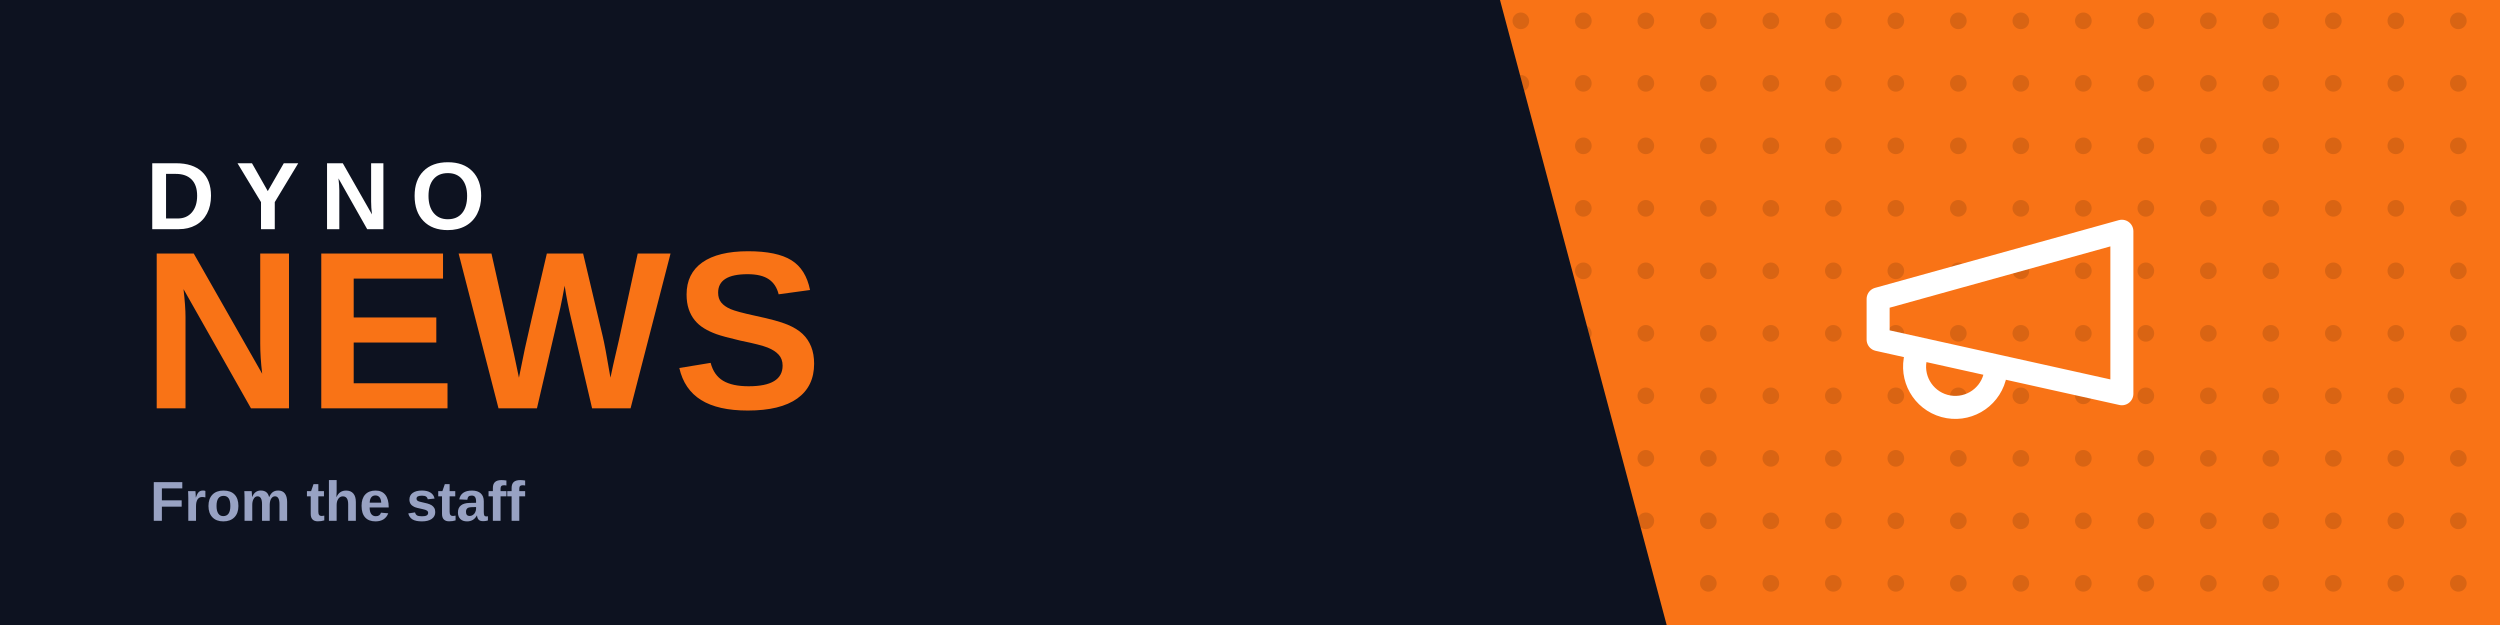
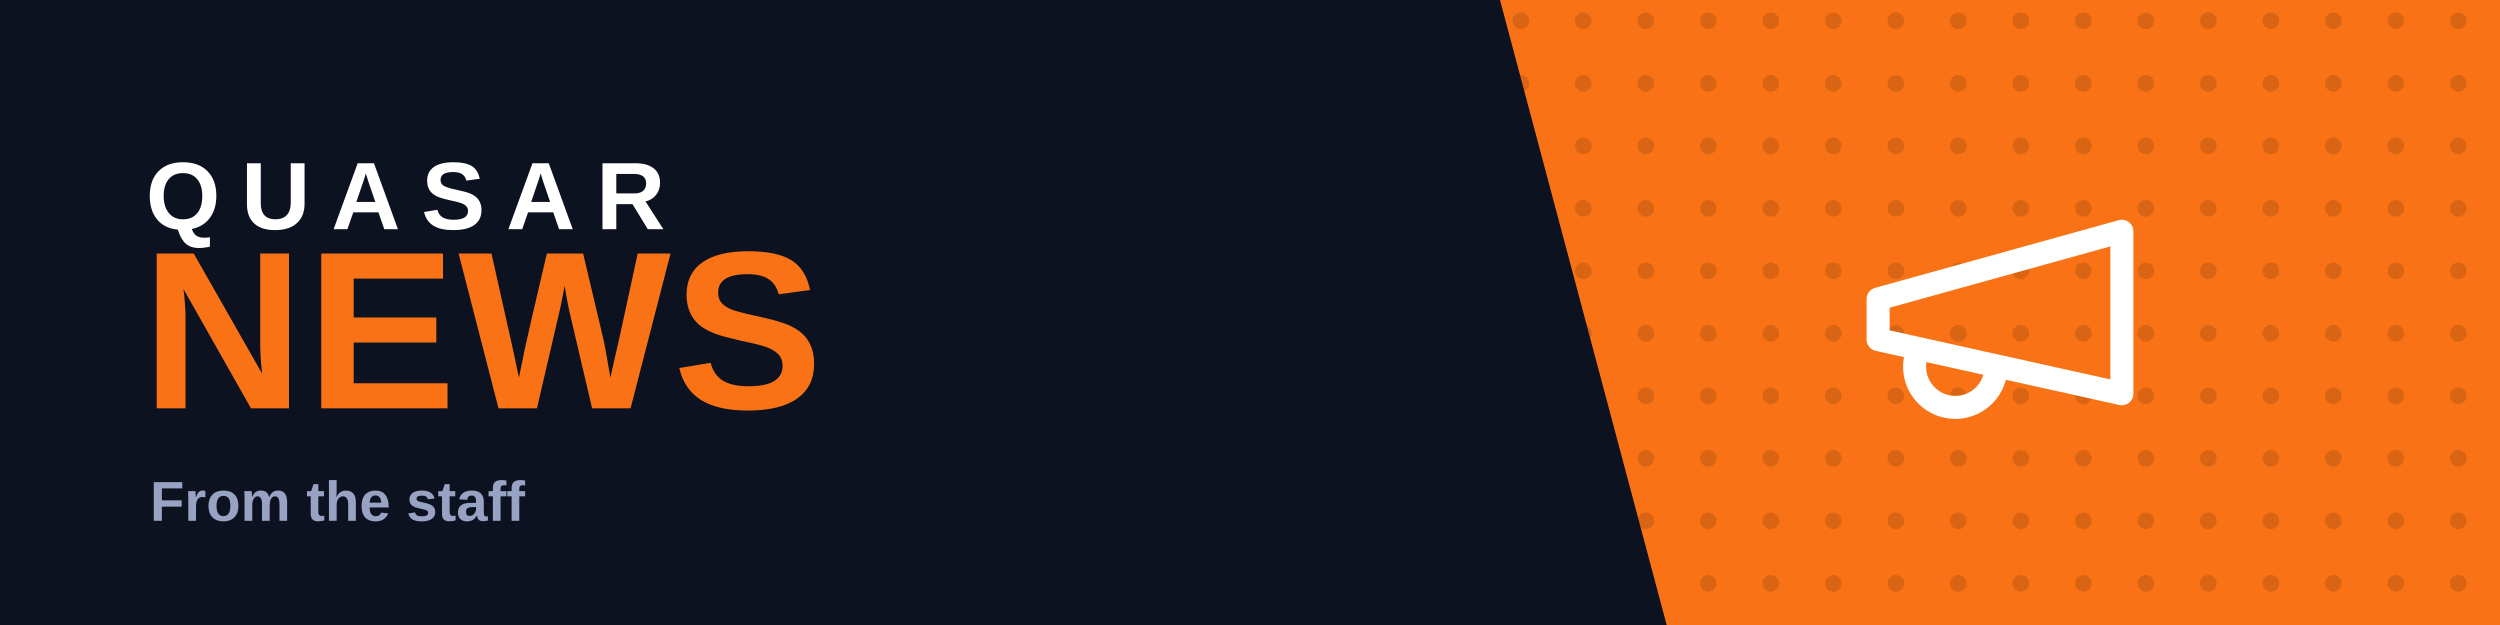
<svg xmlns="http://www.w3.org/2000/svg" width="1200" height="300" viewBox="0 0 1200 300">
  <defs>
    <clipPath id="slab">
      <path d="M720 0H1200V300H800Z" />
    </clipPath>
  </defs>
  <rect width="1200" height="300" fill="#0d1220" />
  <path d="M720 0H1200V300H800Z" fill="#f97316" />
  <g clip-path="url(#slab)">
    <g fill="#000" opacity=".13">
      <circle cx="700" cy="10" r="4" />
      <circle cx="700" cy="40" r="4" />
      <circle cx="700" cy="70" r="4" />
      <circle cx="700" cy="100" r="4" />
      <circle cx="700" cy="130" r="4" />
      <circle cx="700" cy="160" r="4" />
      <circle cx="700" cy="190" r="4" />
      <circle cx="700" cy="220" r="4" />
      <circle cx="700" cy="250" r="4" />
      <circle cx="700" cy="280" r="4" />
      <circle cx="730" cy="10" r="4" />
      <circle cx="730" cy="40" r="4" />
      <circle cx="730" cy="70" r="4" />
      <circle cx="730" cy="100" r="4" />
      <circle cx="730" cy="130" r="4" />
      <circle cx="730" cy="160" r="4" />
      <circle cx="730" cy="190" r="4" />
      <circle cx="730" cy="220" r="4" />
      <circle cx="730" cy="250" r="4" />
      <circle cx="730" cy="280" r="4" />
      <circle cx="760" cy="10" r="4" />
      <circle cx="760" cy="40" r="4" />
      <circle cx="760" cy="70" r="4" />
      <circle cx="760" cy="100" r="4" />
      <circle cx="760" cy="130" r="4" />
      <circle cx="760" cy="160" r="4" />
      <circle cx="760" cy="190" r="4" />
      <circle cx="760" cy="220" r="4" />
      <circle cx="760" cy="250" r="4" />
      <circle cx="760" cy="280" r="4" />
      <circle cx="790" cy="10" r="4" />
      <circle cx="790" cy="40" r="4" />
      <circle cx="790" cy="70" r="4" />
      <circle cx="790" cy="100" r="4" />
      <circle cx="790" cy="130" r="4" />
      <circle cx="790" cy="160" r="4" />
      <circle cx="790" cy="190" r="4" />
      <circle cx="790" cy="220" r="4" />
      <circle cx="790" cy="250" r="4" />
      <circle cx="790" cy="280" r="4" />
      <circle cx="820" cy="10" r="4" />
      <circle cx="820" cy="40" r="4" />
      <circle cx="820" cy="70" r="4" />
      <circle cx="820" cy="100" r="4" />
      <circle cx="820" cy="130" r="4" />
      <circle cx="820" cy="160" r="4" />
      <circle cx="820" cy="190" r="4" />
      <circle cx="820" cy="220" r="4" />
      <circle cx="820" cy="250" r="4" />
      <circle cx="820" cy="280" r="4" />
      <circle cx="850" cy="10" r="4" />
      <circle cx="850" cy="40" r="4" />
      <circle cx="850" cy="70" r="4" />
      <circle cx="850" cy="100" r="4" />
      <circle cx="850" cy="130" r="4" />
      <circle cx="850" cy="160" r="4" />
      <circle cx="850" cy="190" r="4" />
      <circle cx="850" cy="220" r="4" />
      <circle cx="850" cy="250" r="4" />
      <circle cx="850" cy="280" r="4" />
      <circle cx="880" cy="10" r="4" />
      <circle cx="880" cy="40" r="4" />
      <circle cx="880" cy="70" r="4" />
      <circle cx="880" cy="100" r="4" />
      <circle cx="880" cy="130" r="4" />
      <circle cx="880" cy="160" r="4" />
      <circle cx="880" cy="190" r="4" />
      <circle cx="880" cy="220" r="4" />
      <circle cx="880" cy="250" r="4" />
      <circle cx="880" cy="280" r="4" />
      <circle cx="910" cy="10" r="4" />
      <circle cx="910" cy="40" r="4" />
      <circle cx="910" cy="70" r="4" />
      <circle cx="910" cy="100" r="4" />
      <circle cx="910" cy="130" r="4" />
      <circle cx="910" cy="160" r="4" />
      <circle cx="910" cy="190" r="4" />
      <circle cx="910" cy="220" r="4" />
      <circle cx="910" cy="250" r="4" />
      <circle cx="910" cy="280" r="4" />
      <circle cx="940" cy="10" r="4" />
      <circle cx="940" cy="40" r="4" />
      <circle cx="940" cy="70" r="4" />
      <circle cx="940" cy="100" r="4" />
      <circle cx="940" cy="130" r="4" />
      <circle cx="940" cy="160" r="4" />
      <circle cx="940" cy="190" r="4" />
      <circle cx="940" cy="220" r="4" />
      <circle cx="940" cy="250" r="4" />
      <circle cx="940" cy="280" r="4" />
      <circle cx="970" cy="10" r="4" />
      <circle cx="970" cy="40" r="4" />
      <circle cx="970" cy="70" r="4" />
      <circle cx="970" cy="100" r="4" />
      <circle cx="970" cy="130" r="4" />
      <circle cx="970" cy="160" r="4" />
      <circle cx="970" cy="190" r="4" />
      <circle cx="970" cy="220" r="4" />
      <circle cx="970" cy="250" r="4" />
      <circle cx="970" cy="280" r="4" />
      <circle cx="1000" cy="10" r="4" />
      <circle cx="1000" cy="40" r="4" />
      <circle cx="1000" cy="70" r="4" />
      <circle cx="1000" cy="100" r="4" />
      <circle cx="1000" cy="130" r="4" />
      <circle cx="1000" cy="160" r="4" />
      <circle cx="1000" cy="190" r="4" />
      <circle cx="1000" cy="220" r="4" />
      <circle cx="1000" cy="250" r="4" />
      <circle cx="1000" cy="280" r="4" />
      <circle cx="1030" cy="10" r="4" />
      <circle cx="1030" cy="40" r="4" />
      <circle cx="1030" cy="70" r="4" />
      <circle cx="1030" cy="100" r="4" />
      <circle cx="1030" cy="130" r="4" />
      <circle cx="1030" cy="160" r="4" />
      <circle cx="1030" cy="190" r="4" />
      <circle cx="1030" cy="220" r="4" />
      <circle cx="1030" cy="250" r="4" />
      <circle cx="1030" cy="280" r="4" />
      <circle cx="1060" cy="10" r="4" />
      <circle cx="1060" cy="40" r="4" />
      <circle cx="1060" cy="70" r="4" />
      <circle cx="1060" cy="100" r="4" />
      <circle cx="1060" cy="130" r="4" />
      <circle cx="1060" cy="160" r="4" />
      <circle cx="1060" cy="190" r="4" />
      <circle cx="1060" cy="220" r="4" />
      <circle cx="1060" cy="250" r="4" />
      <circle cx="1060" cy="280" r="4" />
      <circle cx="1090" cy="10" r="4" />
      <circle cx="1090" cy="40" r="4" />
      <circle cx="1090" cy="70" r="4" />
      <circle cx="1090" cy="100" r="4" />
      <circle cx="1090" cy="130" r="4" />
      <circle cx="1090" cy="160" r="4" />
      <circle cx="1090" cy="190" r="4" />
      <circle cx="1090" cy="220" r="4" />
      <circle cx="1090" cy="250" r="4" />
      <circle cx="1090" cy="280" r="4" />
      <circle cx="1120" cy="10" r="4" />
      <circle cx="1120" cy="40" r="4" />
      <circle cx="1120" cy="70" r="4" />
      <circle cx="1120" cy="100" r="4" />
      <circle cx="1120" cy="130" r="4" />
      <circle cx="1120" cy="160" r="4" />
      <circle cx="1120" cy="190" r="4" />
      <circle cx="1120" cy="220" r="4" />
      <circle cx="1120" cy="250" r="4" />
      <circle cx="1120" cy="280" r="4" />
      <circle cx="1150" cy="10" r="4" />
      <circle cx="1150" cy="40" r="4" />
      <circle cx="1150" cy="70" r="4" />
      <circle cx="1150" cy="100" r="4" />
      <circle cx="1150" cy="130" r="4" />
      <circle cx="1150" cy="160" r="4" />
      <circle cx="1150" cy="190" r="4" />
      <circle cx="1150" cy="220" r="4" />
      <circle cx="1150" cy="250" r="4" />
      <circle cx="1150" cy="280" r="4" />
      <circle cx="1180" cy="10" r="4" />
      <circle cx="1180" cy="40" r="4" />
      <circle cx="1180" cy="70" r="4" />
      <circle cx="1180" cy="100" r="4" />
      <circle cx="1180" cy="130" r="4" />
      <circle cx="1180" cy="160" r="4" />
      <circle cx="1180" cy="190" r="4" />
      <circle cx="1180" cy="220" r="4" />
      <circle cx="1180" cy="250" r="4" />
      <circle cx="1180" cy="280" r="4" />
      <circle cx="1210" cy="10" r="4" />
      <circle cx="1210" cy="40" r="4" />
      <circle cx="1210" cy="70" r="4" />
      <circle cx="1210" cy="100" r="4" />
      <circle cx="1210" cy="130" r="4" />
      <circle cx="1210" cy="160" r="4" />
      <circle cx="1210" cy="190" r="4" />
      <circle cx="1210" cy="220" r="4" />
      <circle cx="1210" cy="250" r="4" />
      <circle cx="1210" cy="280" r="4" />
    </g>
  </g>
  <g transform="translate(882 72) scale(6.5)" fill="none" stroke="#fff" stroke-width="1.7" stroke-linecap="round" stroke-linejoin="round">
    <path d="M3 11l18-5v12L3 14v-3zM11.6 16.8a3 3 0 1 1-5.8-1.6" />
  </g>
-   <text x="70" y="110" font-family="'Segoe UI Black', 'Segoe UI', Arial, sans-serif" font-weight="900" font-size="46" letter-spacing="10" fill="#ffffff">DYNO</text>
+   <text x="70" y="110" font-family="'Segoe UI Black', 'Segoe UI', Arial, sans-serif" font-weight="900" font-size="46" letter-spacing="10" fill="#ffffff">QUASAR</text>
  <text x="68" y="196" font-family="'Segoe UI Black', 'Segoe UI', Arial, sans-serif" font-weight="900" font-size="108" letter-spacing="1" fill="#f97316">NEWS</text>
  <text x="72" y="250" font-family="'Segoe UI', Arial, sans-serif" font-weight="600" font-size="27" fill="#98a2c3">From the staff</text>
</svg>
